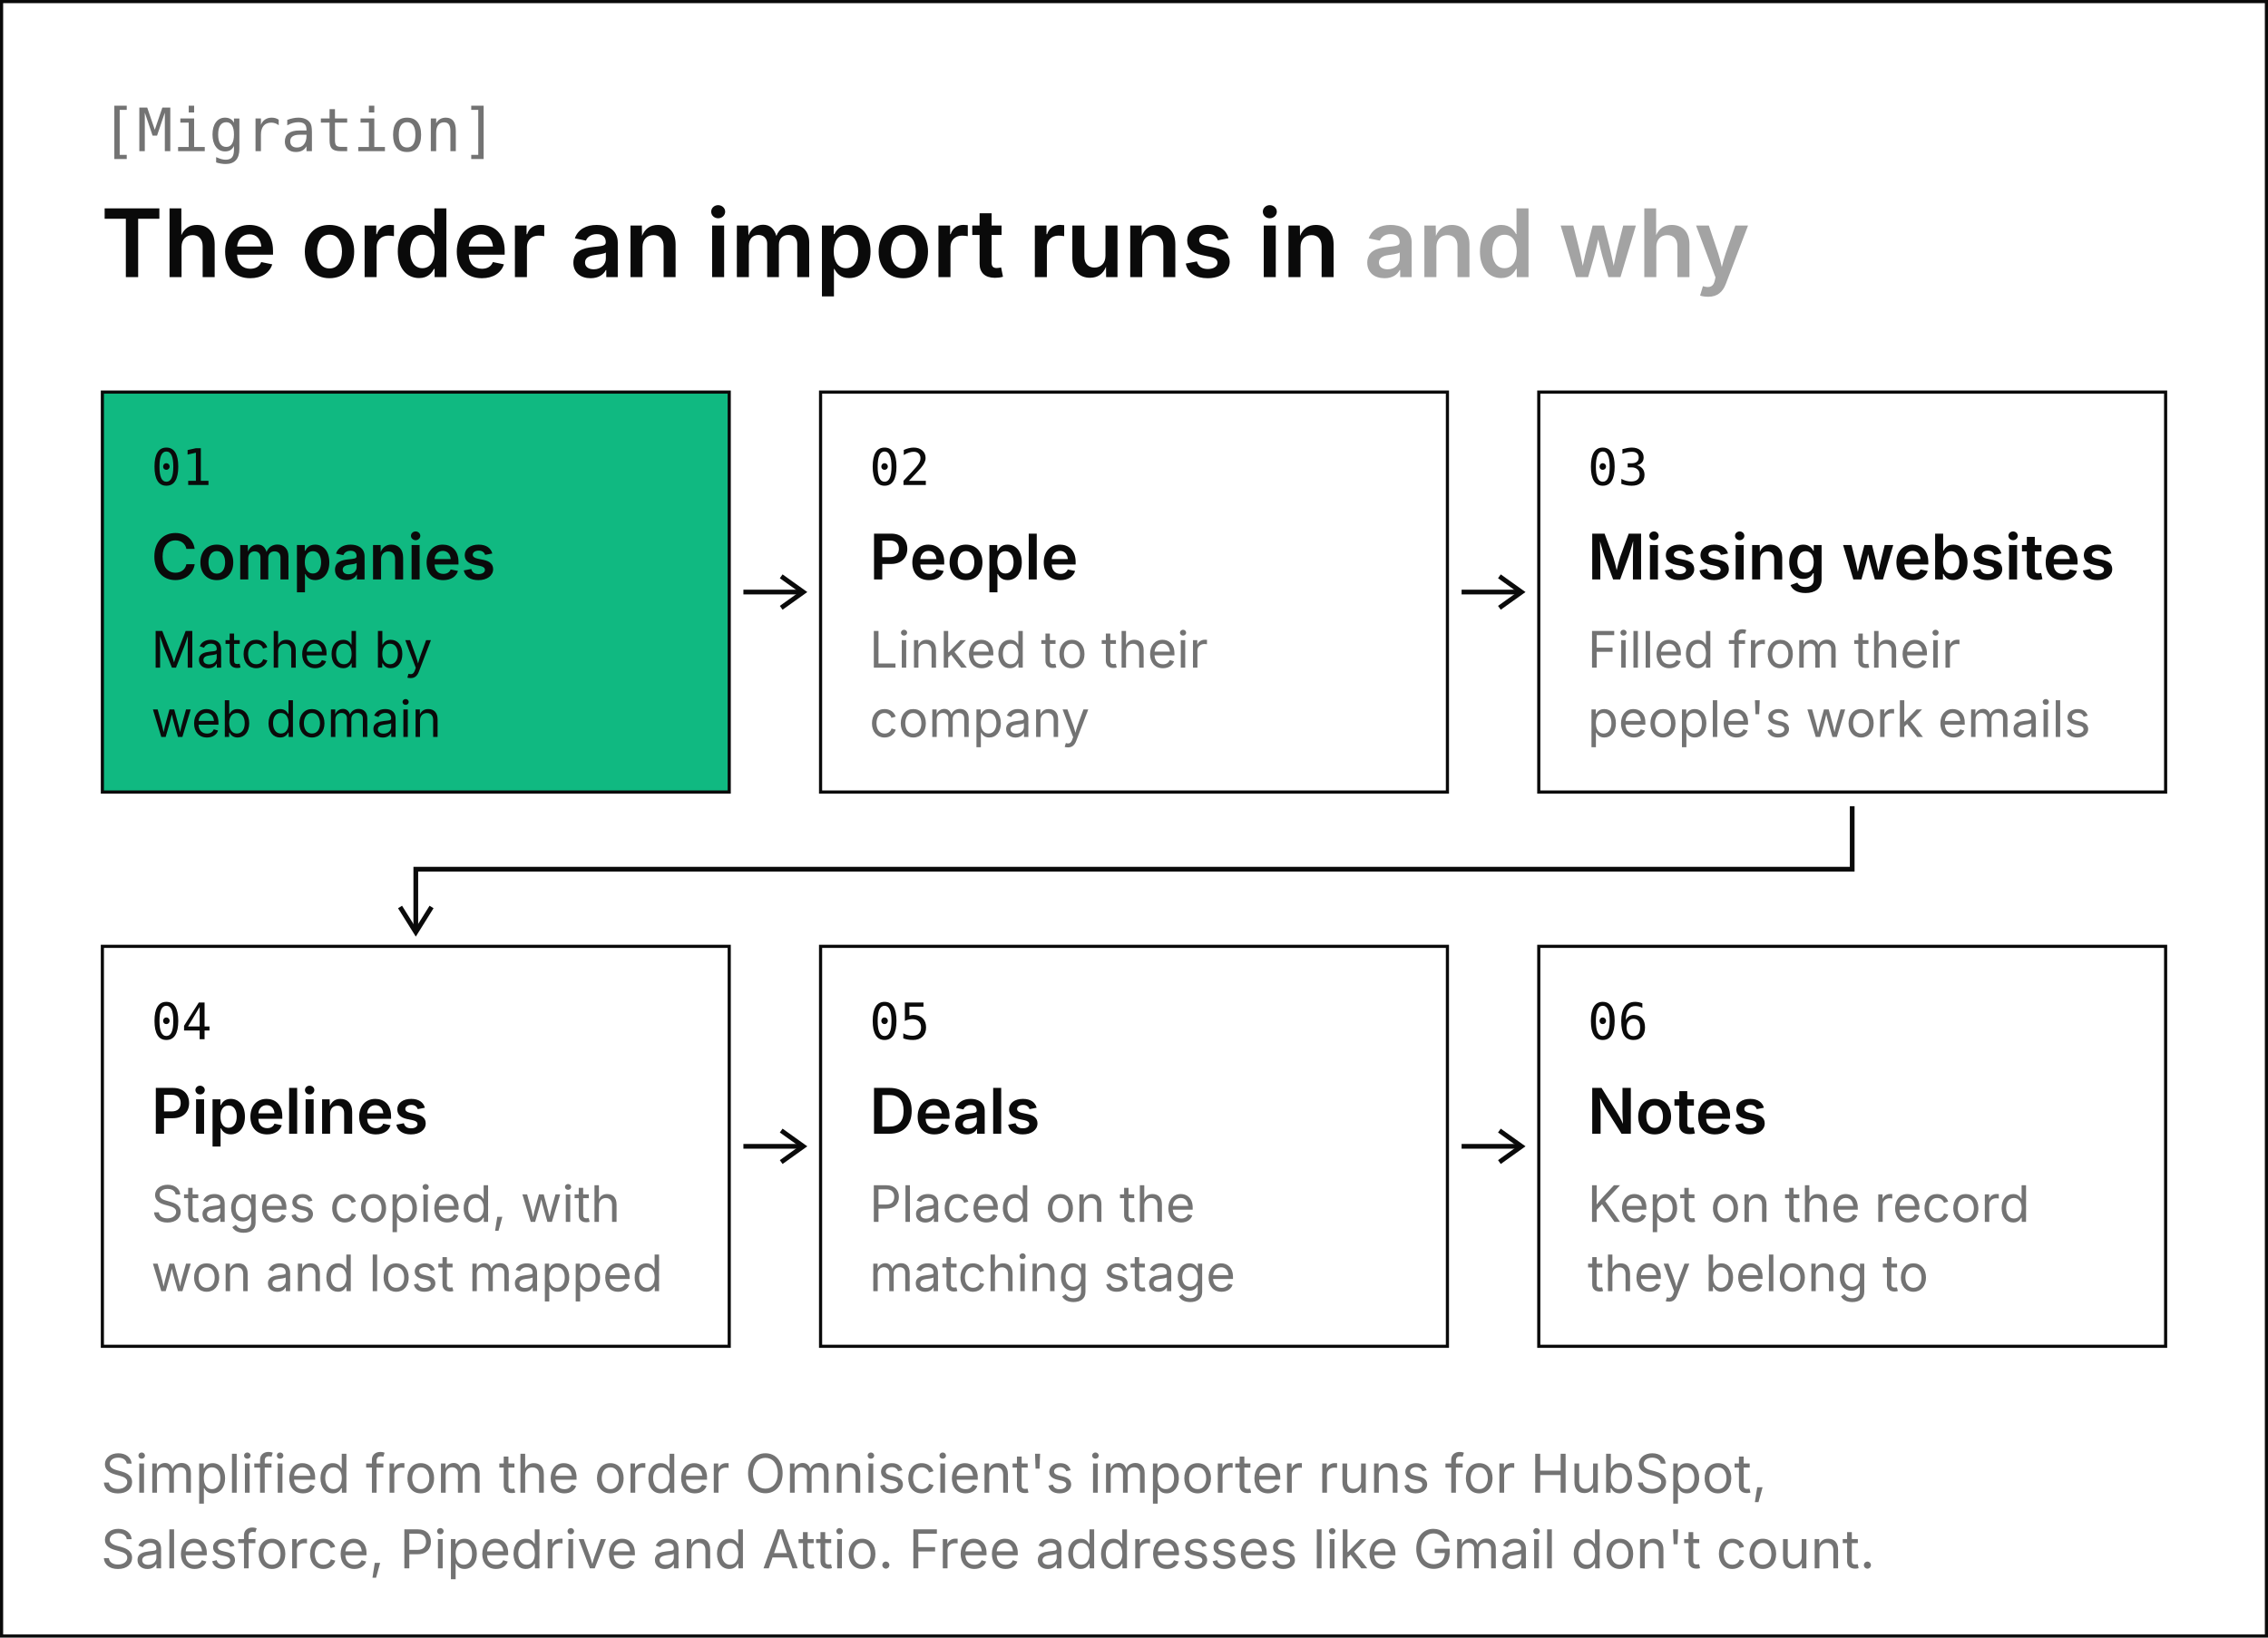
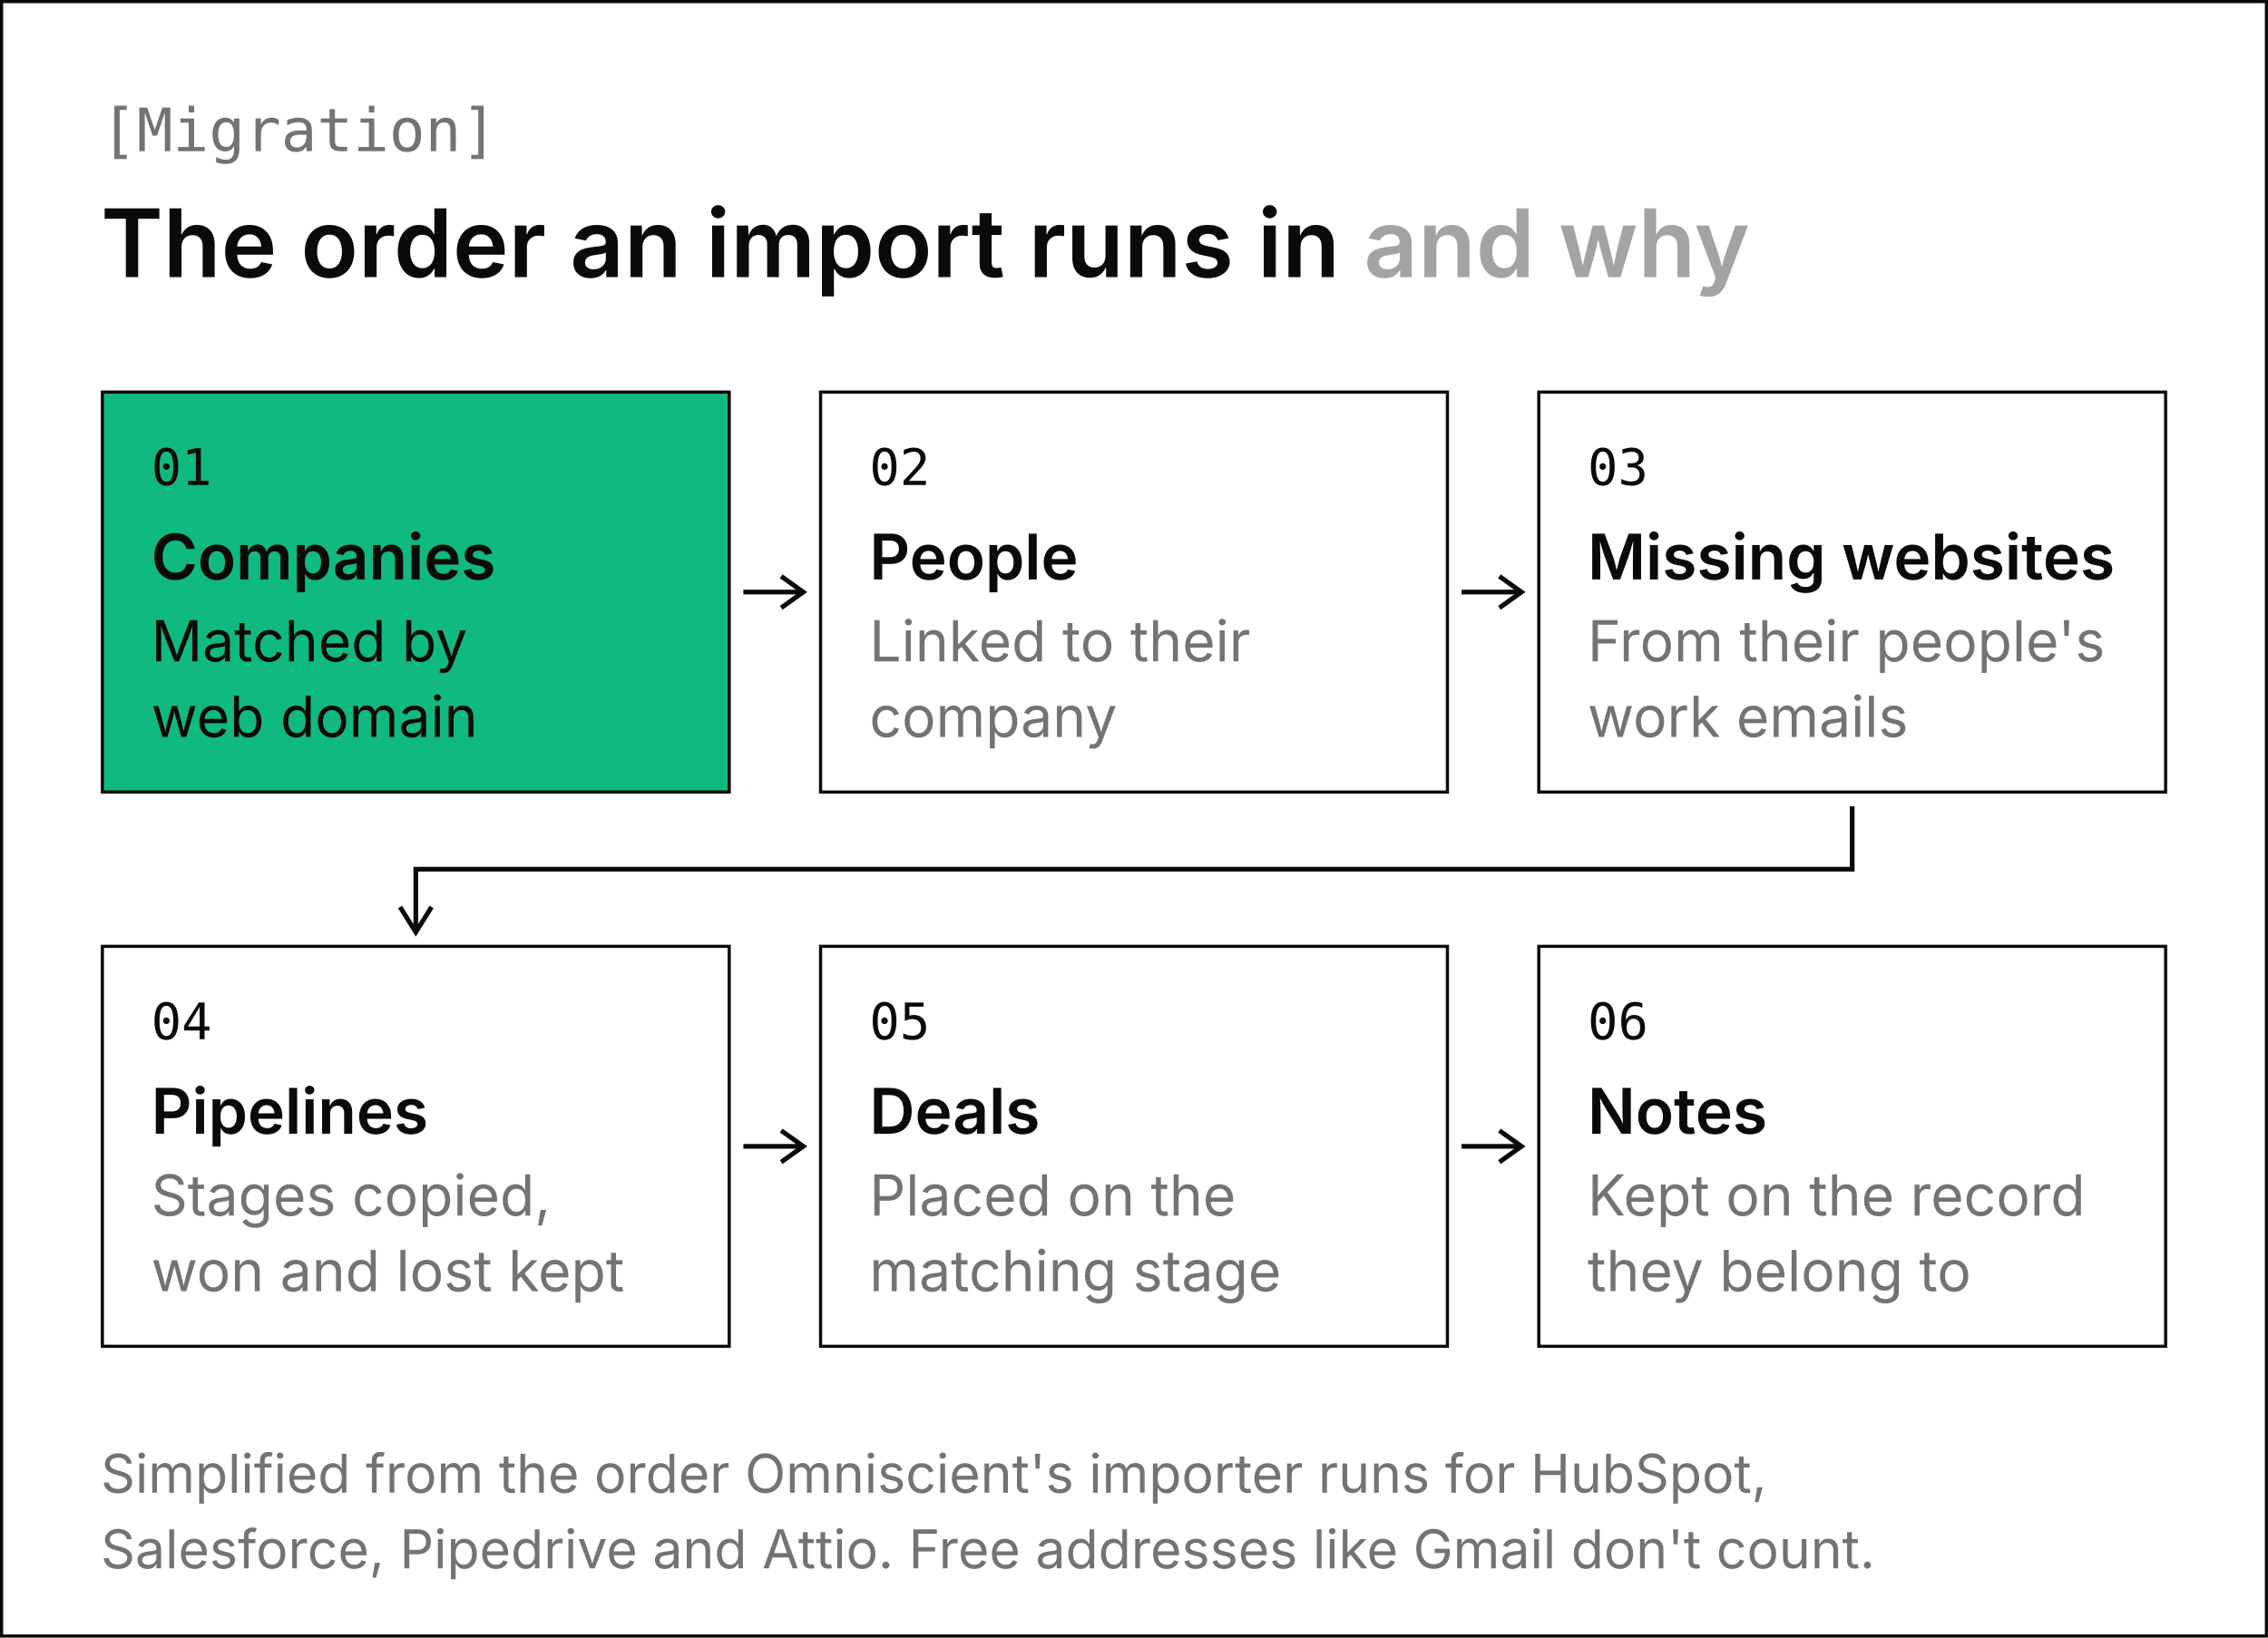
<svg xmlns="http://www.w3.org/2000/svg" viewBox="0 0 720 520" width="720" height="520" role="img" aria-labelledby="t d" font-family="Inter, system-ui, sans-serif">
  <rect width="720" height="520" fill="#ffffff" />
  <rect x="0.5" y="0.5" width="719" height="519" fill="none" stroke="#0a0a0a" />
  <text x="32" y="48" font-family="Geist Mono, ui-monospace, monospace" font-size="19" fill="#737373">[Migration]</text>
  <text x="32" y="88" font-size="30" font-weight="600" fill="#0a0a0a">The order an import runs in <tspan fill="#a3a3a3">and why</tspan>
  </text>
  <rect x="32.5" y="124.5" width="199" height="127" fill="#10b981" stroke="#0a0a0a" />
  <text x="48" y="154" font-family="Geist Mono, ui-monospace, monospace" font-size="16" fill="#0a0a0a">01</text>
  <text x="48" y="184" font-size="20" font-weight="600" fill="#0a0a0a">Companies</text>
-   <text x="48" y="212" font-size="16" fill="#0a0a0a">Matched by</text>
-   <text x="48" y="234" font-size="16" fill="#0a0a0a">web domain</text>
+   <text x="48" y="210" font-size="18" fill="#0a0a0a">Matched by</text>
+   <text x="48" y="234" font-size="18" fill="#0a0a0a">web domain</text>
  <path d="M236 188.0H254" stroke="#0a0a0a" stroke-width="1.5" fill="none" />
  <path d="M248 183.0L255 188.0L248 193.0" stroke="#0a0a0a" stroke-width="1.5" fill="none" />
  <rect x="260.5" y="124.5" width="199" height="127" fill="#ffffff" stroke="#0a0a0a" />
  <text x="276" y="154" font-family="Geist Mono, ui-monospace, monospace" font-size="16" fill="#0a0a0a">02</text>
  <text x="276" y="184" font-size="20" font-weight="600" fill="#0a0a0a">People</text>
-   <text x="276" y="212" font-size="16" fill="#737373">Linked to their</text>
-   <text x="276" y="234" font-size="16" fill="#737373">company</text>
+   <text x="276" y="210" font-size="18" fill="#737373">Linked to their</text>
+   <text x="276" y="234" font-size="18" fill="#737373">company</text>
  <path d="M464 188.0H482" stroke="#0a0a0a" stroke-width="1.5" fill="none" />
  <path d="M476 183.0L483 188.0L476 193.0" stroke="#0a0a0a" stroke-width="1.5" fill="none" />
  <rect x="488.5" y="124.5" width="199" height="127" fill="#ffffff" stroke="#0a0a0a" />
  <text x="504" y="154" font-family="Geist Mono, ui-monospace, monospace" font-size="16" fill="#0a0a0a">03</text>
  <text x="504" y="184" font-size="20" font-weight="600" fill="#0a0a0a">Missing websites</text>
-   <text x="504" y="212" font-size="16" fill="#737373">Filled from their</text>
-   <text x="504" y="234" font-size="16" fill="#737373">people's work emails</text>
+   <text x="504" y="210" font-size="18" fill="#737373">From their people's</text>
+   <text x="504" y="234" font-size="18" fill="#737373">work emails</text>
  <rect x="32.5" y="300.5" width="199" height="127" fill="#ffffff" stroke="#0a0a0a" />
  <text x="48" y="330" font-family="Geist Mono, ui-monospace, monospace" font-size="16" fill="#0a0a0a">04</text>
  <text x="48" y="360" font-size="20" font-weight="600" fill="#0a0a0a">Pipelines</text>
-   <text x="48" y="388" font-size="16" fill="#737373">Stages copied, with</text>
-   <text x="48" y="410" font-size="16" fill="#737373">won and lost mapped</text>
+   <text x="48" y="386" font-size="18" fill="#737373">Stages copied,</text>
+   <text x="48" y="410" font-size="18" fill="#737373">won and lost kept</text>
  <path d="M236 364.0H254" stroke="#0a0a0a" stroke-width="1.5" fill="none" />
  <path d="M248 359.0L255 364.0L248 369.0" stroke="#0a0a0a" stroke-width="1.5" fill="none" />
  <rect x="260.5" y="300.5" width="199" height="127" fill="#ffffff" stroke="#0a0a0a" />
  <text x="276" y="330" font-family="Geist Mono, ui-monospace, monospace" font-size="16" fill="#0a0a0a">05</text>
  <text x="276" y="360" font-size="20" font-weight="600" fill="#0a0a0a">Deals</text>
-   <text x="276" y="388" font-size="16" fill="#737373">Placed on the</text>
-   <text x="276" y="410" font-size="16" fill="#737373">matching stage</text>
+   <text x="276" y="386" font-size="18" fill="#737373">Placed on the</text>
+   <text x="276" y="410" font-size="18" fill="#737373">matching stage</text>
  <path d="M464 364.0H482" stroke="#0a0a0a" stroke-width="1.5" fill="none" />
  <path d="M476 359.0L483 364.0L476 369.0" stroke="#0a0a0a" stroke-width="1.5" fill="none" />
  <rect x="488.5" y="300.5" width="199" height="127" fill="#ffffff" stroke="#0a0a0a" />
  <text x="504" y="330" font-family="Geist Mono, ui-monospace, monospace" font-size="16" fill="#0a0a0a">06</text>
  <text x="504" y="360" font-size="20" font-weight="600" fill="#0a0a0a">Notes</text>
-   <text x="504" y="388" font-size="16" fill="#737373">Kept on the record</text>
-   <text x="504" y="410" font-size="16" fill="#737373">they belong to</text>
+   <text x="504" y="386" font-size="18" fill="#737373">Kept on the record</text>
+   <text x="504" y="410" font-size="18" fill="#737373">they belong to</text>
  <path d="M588.0 256V276.0H132.0V295" stroke="#0a0a0a" stroke-width="1.5" fill="none" />
  <path d="M127.0 288L132.0 296L137.0 288" stroke="#0a0a0a" stroke-width="1.5" fill="none" />
  <text x="32" y="474" font-size="17" fill="#737373">Simplified from the order Omniscient's importer runs for HubSpot,</text>
  <text x="32" y="498" font-size="17" fill="#737373">Salesforce, Pipedrive and Attio. Free addresses like Gmail don't count.</text>
</svg>
